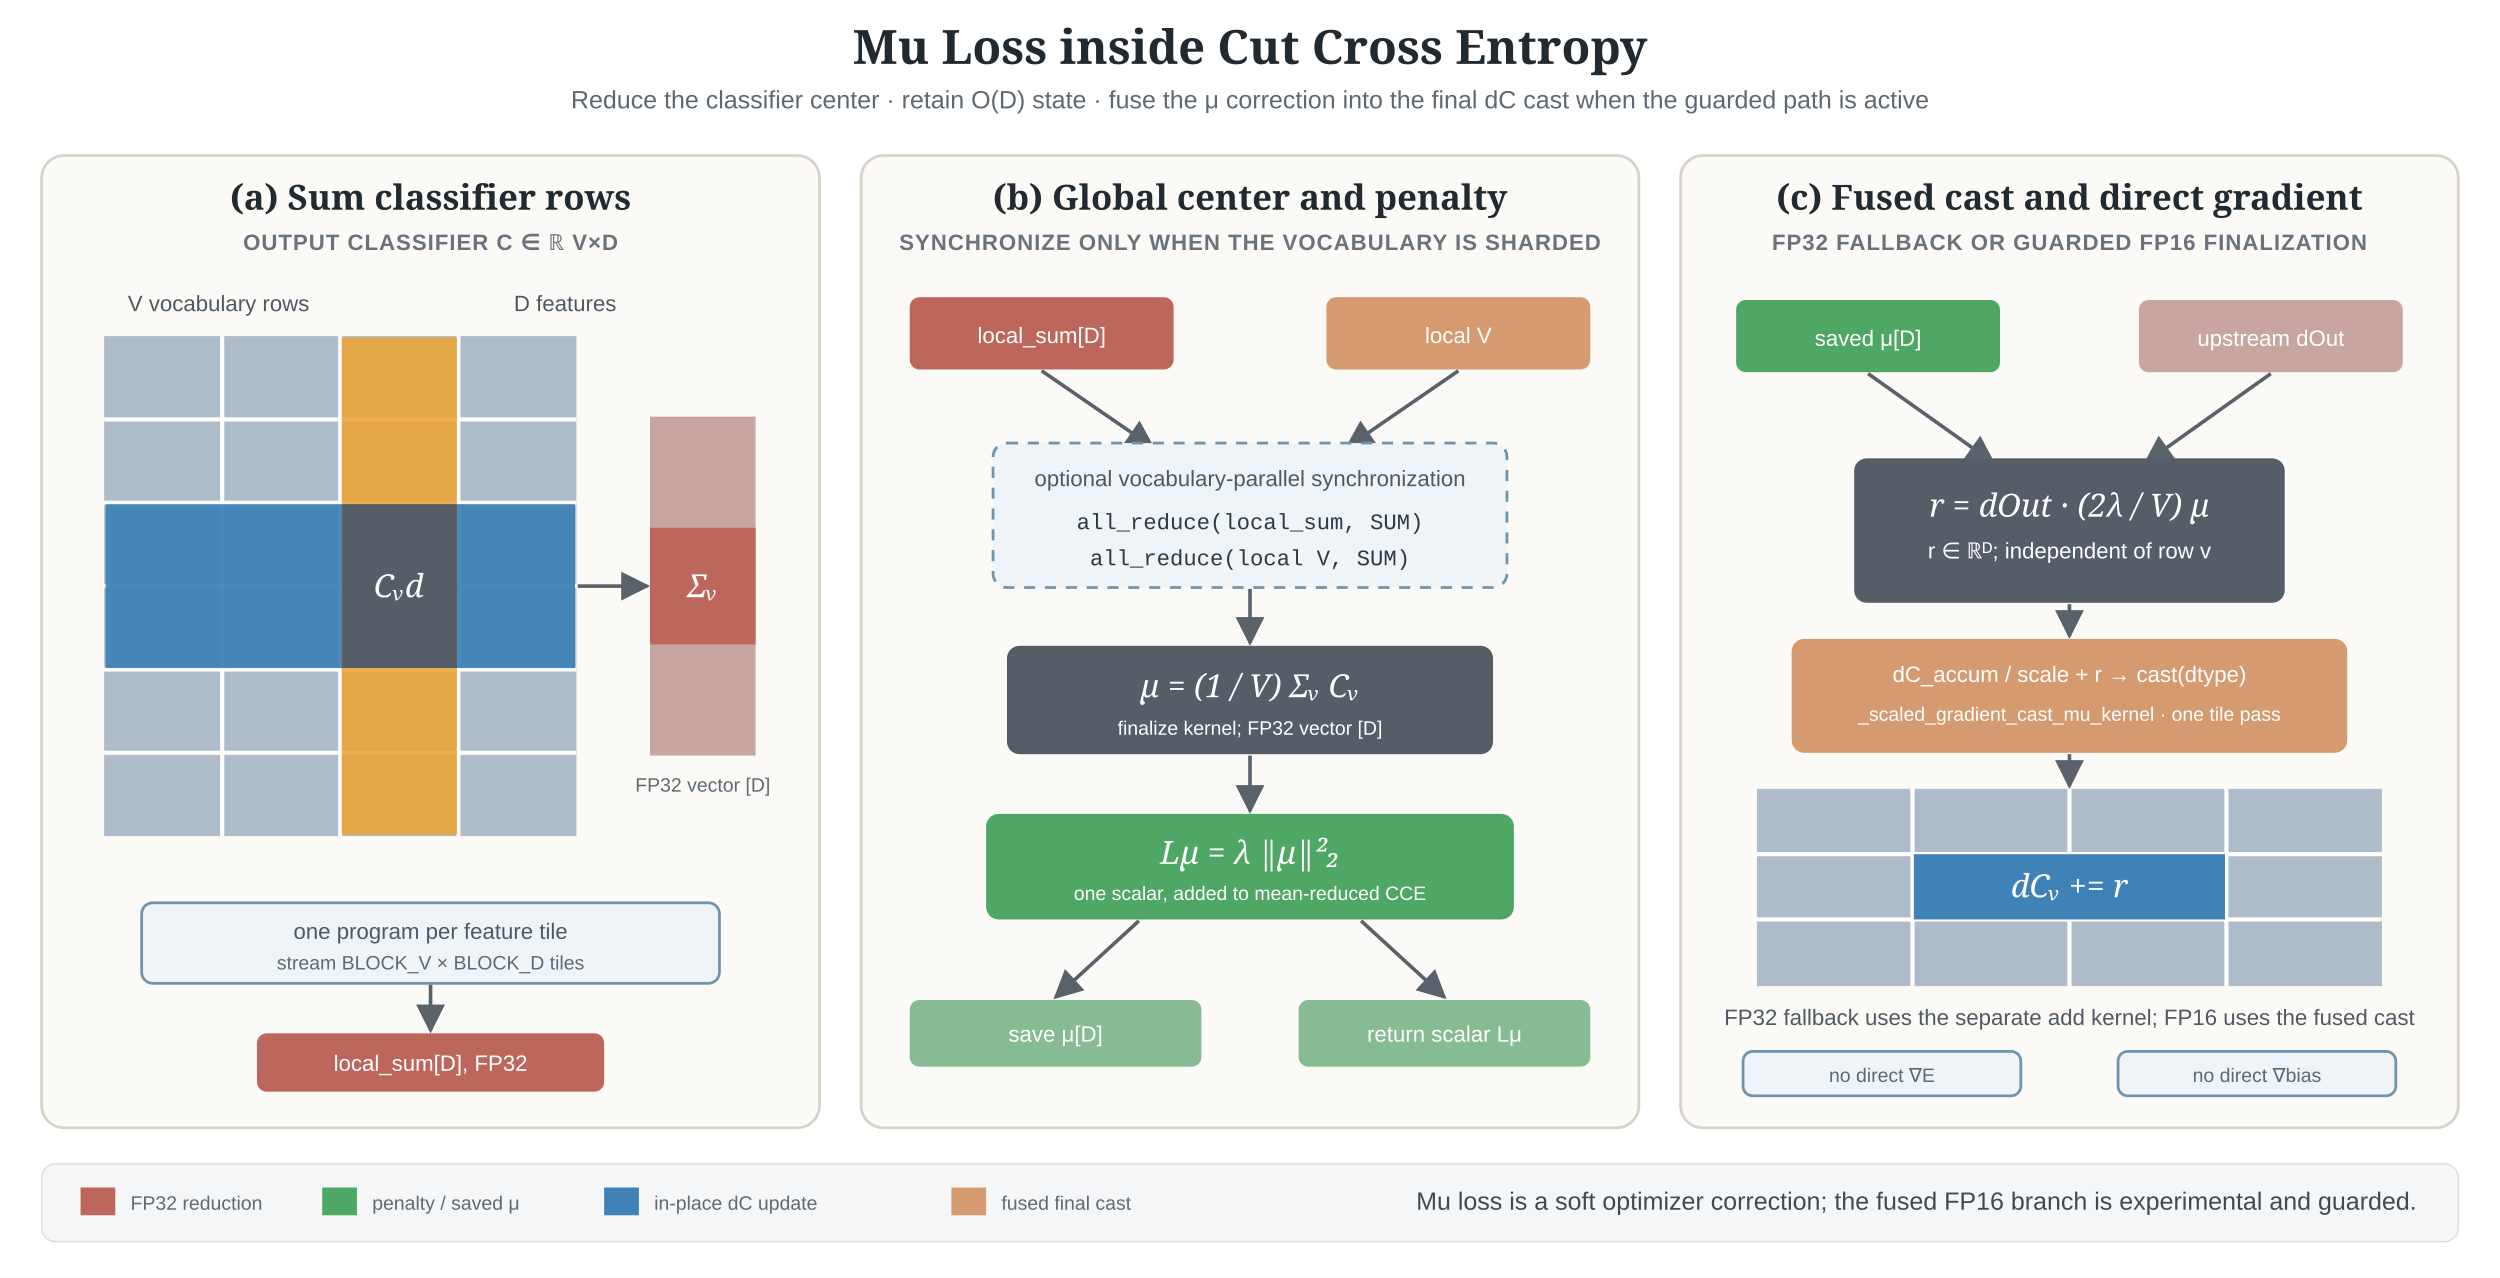
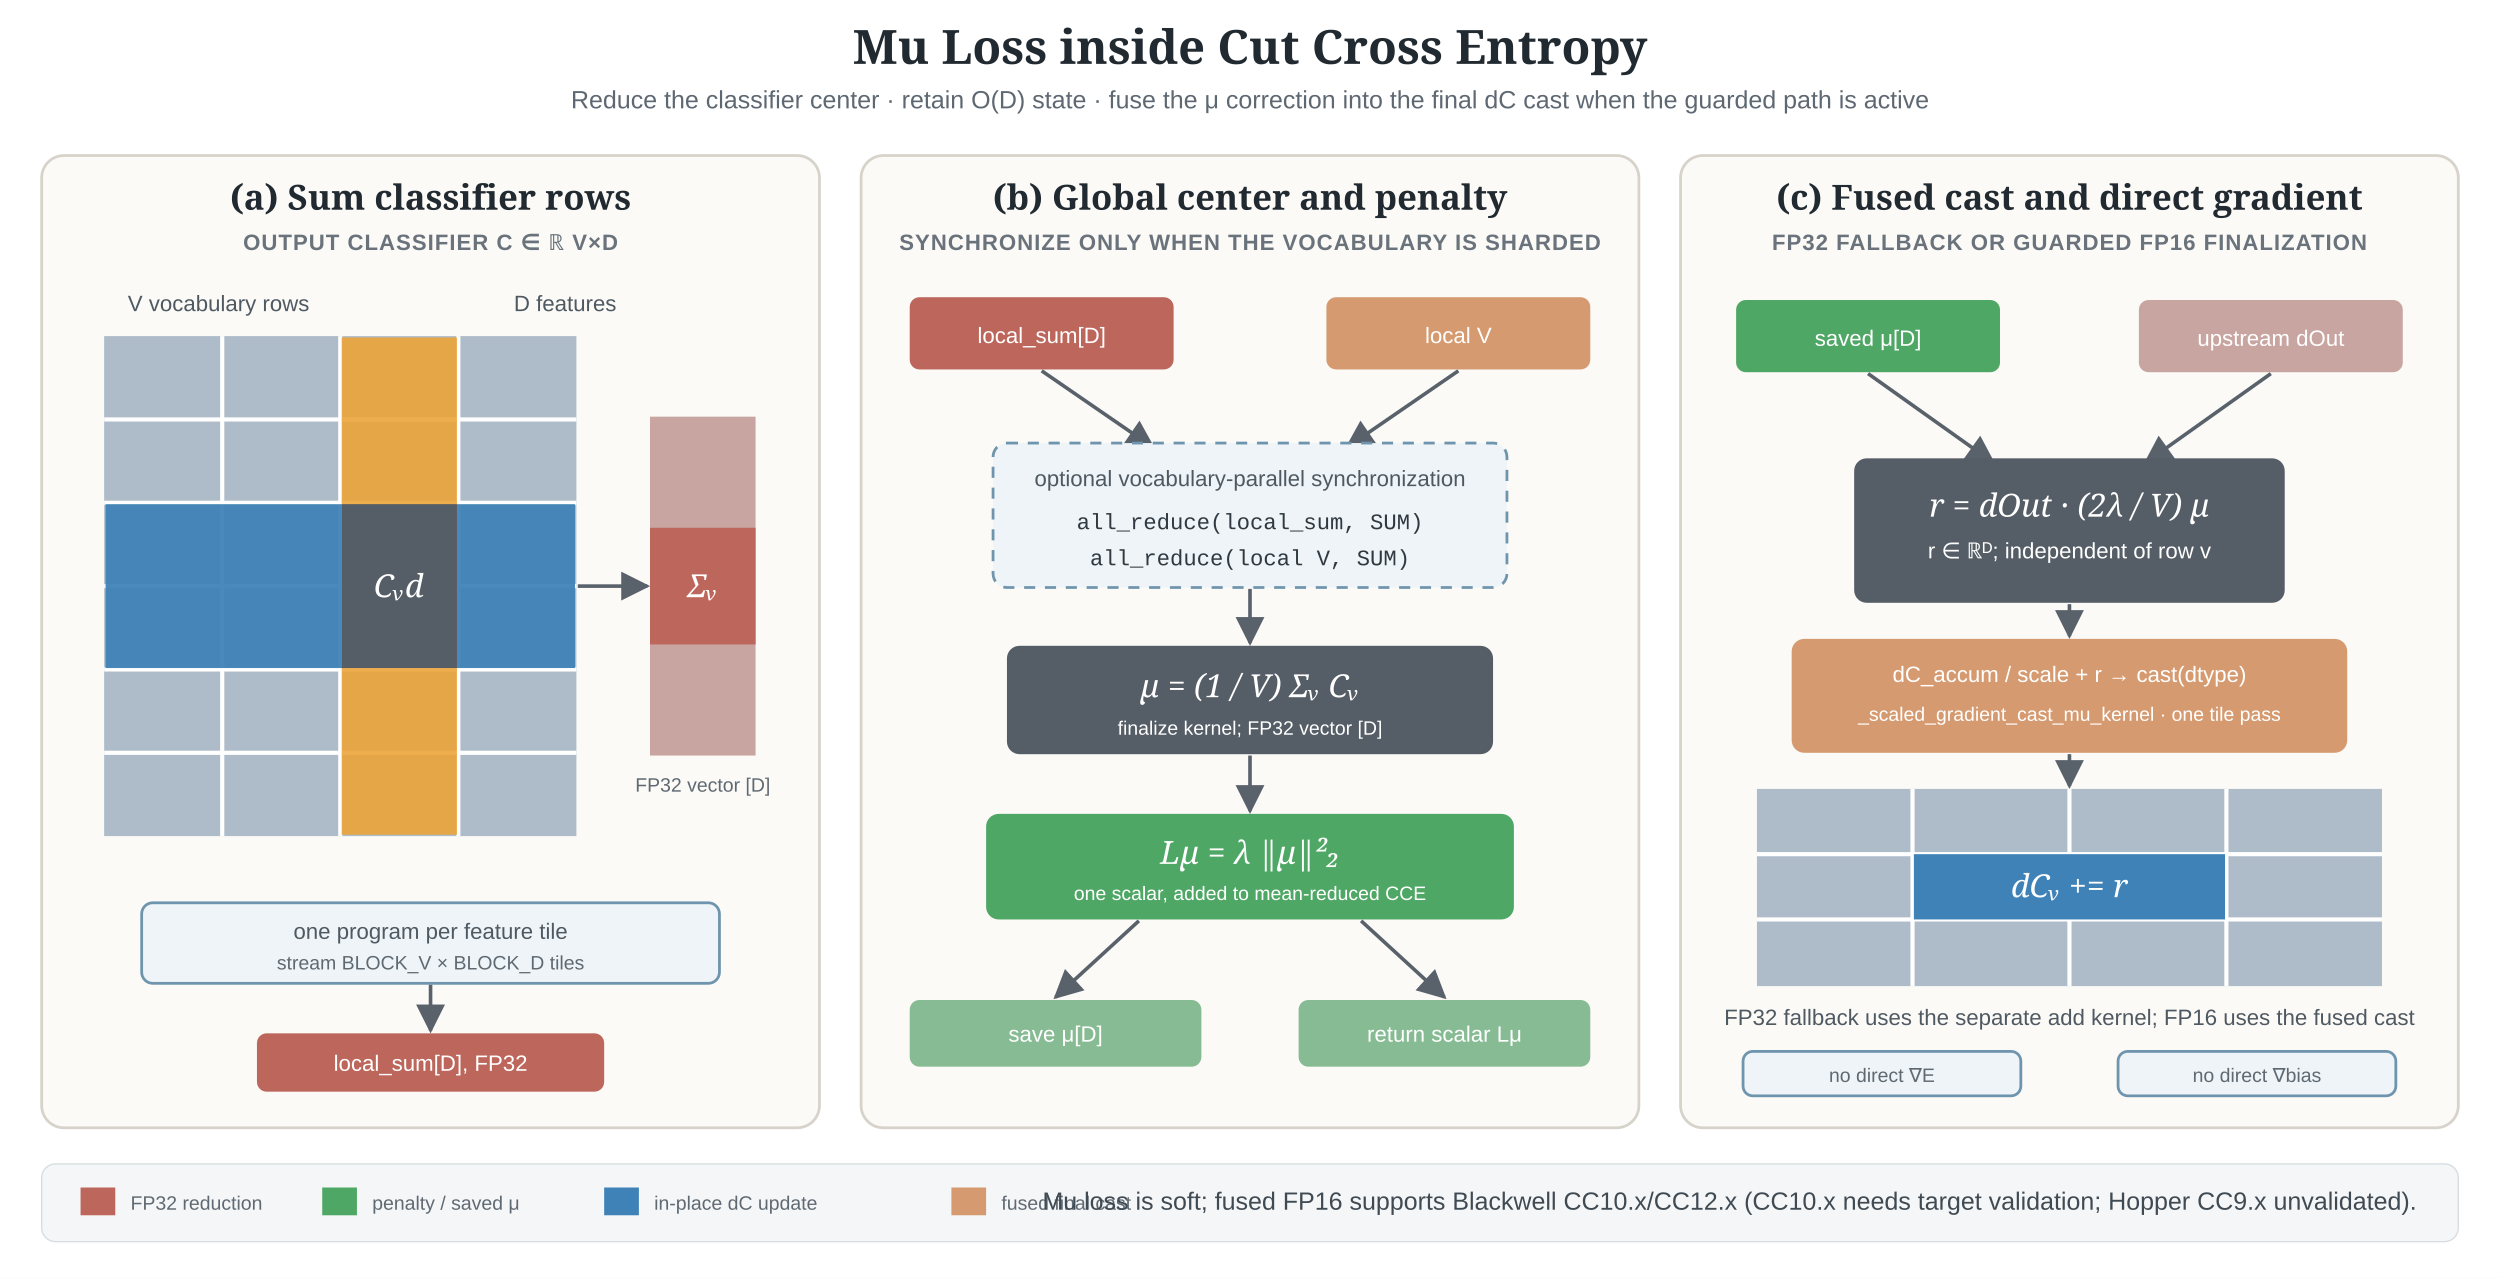
<svg xmlns="http://www.w3.org/2000/svg" width="1800" height="920" viewBox="0 0 1800 920" preserveAspectRatio="xMidYMid meet" role="img" aria-labelledby="title desc">
  <defs>
    <marker id="muArrow" viewBox="0 0 10 10" refX="9" refY="5" markerWidth="8" markerHeight="8" orient="auto-start-reverse">
      <path d="M 0 0 L 10 5 L 0 10 z" fill="#59616a" />
    </marker>
    <style>
      .title { font: 700 34px Georgia, serif; fill: #222a31; }
      .subtitle { font: 18px Arial, sans-serif; fill: #5e6872; }
      .panel-title { font: 700 25px Georgia, serif; fill: #222a31; }
      .section { font: 700 16px Arial, sans-serif; letter-spacing: .7px; fill: #6a737c; }
      .label { font: 18px Arial, sans-serif; fill: #404a53; }
      .small { font: 16px Arial, sans-serif; fill: #4f5962; }
      .tiny { font: 14px Arial, sans-serif; fill: #5f6972; }
      .math { font: italic 23px Georgia, serif; fill: #ffffff; }
      .math-dark { font: italic 21px Georgia, serif; fill: #303941; }
      .mono { font: 16px 'Courier New', monospace; fill: #303941; }
      .white { fill: #ffffff; }
      .flow { stroke: #59616a; stroke-width: 2.6; fill: none; marker-end: url(#muArrow); }
    </style>
  </defs>
  <rect width="1800" height="920" fill="#ffffff" />
  <text x="900" y="46" text-anchor="middle" class="title">Mu Loss inside Cut Cross Entropy</text>
  <text x="900" y="78" text-anchor="middle" class="subtitle">Reduce the classifier center · retain O(D) state · fuse the μ correction into the final dC cast when the guarded path is active</text>
  <rect x="30" y="112" width="560" height="700" rx="16" fill="#fbfaf7" stroke="#d7d3ca" stroke-width="2" />
  <text x="310" y="151" text-anchor="middle" class="panel-title">(a) Sum classifier rows</text>
  <text x="310" y="180" text-anchor="middle" class="section">OUTPUT CLASSIFIER C ∈ ℝ V×D</text>
  <text x="92" y="224" class="small">V vocabulary rows</text>
  <text x="370" y="224" class="small">D features</text>
  <rect x="75" y="242" width="340" height="360" fill="#aebbc8" />
  <line x1="75" y1="302" x2="415" y2="302" stroke="#ffffff" stroke-width="3" />
  <line x1="75" y1="362" x2="415" y2="362" stroke="#ffffff" stroke-width="3" />
  <line x1="75" y1="422" x2="415" y2="422" stroke="#ffffff" stroke-width="3" />
  <line x1="75" y1="482" x2="415" y2="482" stroke="#ffffff" stroke-width="3" />
  <line x1="75" y1="542" x2="415" y2="542" stroke="#ffffff" stroke-width="3" />
  <line x1="160" y1="242" x2="160" y2="602" stroke="#ffffff" stroke-width="3" />
  <line x1="245" y1="242" x2="245" y2="602" stroke="#ffffff" stroke-width="3" />
  <line x1="330" y1="242" x2="330" y2="602" stroke="#ffffff" stroke-width="3" />
  <rect x="76" y="363" width="338" height="118" fill="#3f82b7" opacity=".94" />
  <rect x="246" y="243" width="83" height="358" fill="#eda336" opacity=".88" />
  <rect x="246" y="363" width="83" height="118" fill="#555d66" />
  <text x="287" y="430" text-anchor="middle" class="math">Cᵥd</text>
  <path d="M 416 422 L 466 422" class="flow" />
  <rect x="468" y="300" width="76" height="244" fill="#c8a5a0" />
  <rect x="468" y="380" width="76" height="84" fill="#bd665c" />
  <text x="506" y="430" text-anchor="middle" class="math">Σᵥ</text>
  <text x="506" y="570" text-anchor="middle" class="tiny">FP32 vector [D]</text>
  <rect x="102" y="650" width="416" height="58" rx="8" fill="#eef4f7" stroke="#6f94ad" stroke-width="2" />
  <text x="310" y="676" text-anchor="middle" class="small">one program per feature tile</text>
  <text x="310" y="698" text-anchor="middle" class="tiny">stream BLOCK_V × BLOCK_D tiles</text>
  <path d="M 310 709 L 310 742" class="flow" />
  <rect x="185" y="744" width="250" height="42" rx="7" fill="#bd665c" />
  <text x="310" y="771" text-anchor="middle" class="small white">local_sum[D], FP32</text>
  <rect x="620" y="112" width="560" height="700" rx="16" fill="#fbfaf7" stroke="#d7d3ca" stroke-width="2" />
  <text x="900" y="151" text-anchor="middle" class="panel-title">(b) Global center and penalty</text>
  <text x="900" y="180" text-anchor="middle" class="section">SYNCHRONIZE ONLY WHEN THE VOCABULARY IS SHARDED</text>
  <rect x="655" y="214" width="190" height="52" rx="7" fill="#bd665c" />
  <text x="750" y="247" text-anchor="middle" class="small white">local_sum[D]</text>
  <rect x="955" y="214" width="190" height="52" rx="7" fill="#d69a70" />
  <text x="1050" y="247" text-anchor="middle" class="small white">local V</text>
  <path d="M 750 267 L 830 322" class="flow" />
  <path d="M 1050 267 L 970 322" class="flow" />
  <rect x="715" y="319" width="370" height="104" rx="10" fill="#eef4f7" stroke="#6f94ad" stroke-width="2" stroke-dasharray="8 7" />
  <text x="900" y="350" text-anchor="middle" class="small">optional vocabulary-parallel synchronization</text>
  <text x="900" y="381" text-anchor="middle" class="mono">all_reduce(local_sum, SUM)</text>
  <text x="900" y="407" text-anchor="middle" class="mono">all_reduce(local V, SUM)</text>
  <path d="M 900 424 L 900 463" class="flow" />
  <rect x="725" y="465" width="350" height="78" rx="9" fill="#555d66" />
  <text x="900" y="502" text-anchor="middle" class="math">μ = (1 / V) Σᵥ Cᵥ</text>
  <text x="900" y="529" text-anchor="middle" class="tiny white">finalize kernel; FP32 vector [D]</text>
  <path d="M 900 544 L 900 584" class="flow" />
  <rect x="710" y="586" width="380" height="76" rx="9" fill="#4fa765" />
  <text x="900" y="622" text-anchor="middle" class="math">Lμ = λ ‖μ‖²₂</text>
  <text x="900" y="648" text-anchor="middle" class="tiny white">one scalar, added to mean-reduced CCE</text>
  <path d="M 820 663 L 760 718" class="flow" />
  <path d="M 980 663 L 1040 718" class="flow" />
  <rect x="655" y="720" width="210" height="48" rx="7" fill="#86bb93" />
  <text x="760" y="750" text-anchor="middle" class="small white">save μ[D]</text>
  <rect x="935" y="720" width="210" height="48" rx="7" fill="#86bb93" />
  <text x="1040" y="750" text-anchor="middle" class="small white">return scalar Lμ</text>
  <rect x="1210" y="112" width="560" height="700" rx="16" fill="#fbfaf7" stroke="#d7d3ca" stroke-width="2" />
  <text x="1490" y="151" text-anchor="middle" class="panel-title">(c) Fused cast and direct gradient</text>
  <text x="1490" y="180" text-anchor="middle" class="section">FP32 FALLBACK OR GUARDED FP16 FINALIZATION</text>
  <rect x="1250" y="216" width="190" height="52" rx="7" fill="#4fa765" />
  <text x="1345" y="249" text-anchor="middle" class="small white">saved μ[D]</text>
  <rect x="1540" y="216" width="190" height="52" rx="7" fill="#c8a5a0" />
  <text x="1635" y="249" text-anchor="middle" class="small white">upstream dOut</text>
  <path d="M 1345 269 L 1435 333" class="flow" />
  <path d="M 1635 269 L 1545 333" class="flow" />
  <rect x="1335" y="330" width="310" height="104" rx="9" fill="#555d66" />
  <text x="1490" y="372" text-anchor="middle" class="math">r = dOut · (2λ / V) μ</text>
  <text x="1490" y="402" text-anchor="middle" class="small white">r ∈ ℝᴰ; independent of row v</text>
  <path d="M 1490 435 L 1490 458" class="flow" />
  <rect x="1290" y="460" width="400" height="82" rx="9" fill="#d69a70" />
  <text x="1490" y="491" text-anchor="middle" class="small white">dC_accum / scale + r → cast(dtype)</text>
  <text x="1490" y="519" text-anchor="middle" class="tiny white">_scaled_gradient_cast_mu_kernel · one tile pass</text>
  <path d="M 1490 543 L 1490 566" class="flow" />
  <rect x="1265" y="568" width="450" height="142" fill="#aebbc8" />
  <line x1="1265" y1="615" x2="1715" y2="615" stroke="#ffffff" stroke-width="3" />
  <line x1="1265" y1="662" x2="1715" y2="662" stroke="#ffffff" stroke-width="3" />
  <line x1="1377" y1="568" x2="1377" y2="710" stroke="#ffffff" stroke-width="3" />
  <line x1="1490" y1="568" x2="1490" y2="710" stroke="#ffffff" stroke-width="3" />
  <line x1="1603" y1="568" x2="1603" y2="710" stroke="#ffffff" stroke-width="3" />
  <rect x="1378" y="615" width="224" height="47" fill="#3f82b7" />
  <text x="1490" y="646" text-anchor="middle" class="math">dCᵥ += r</text>
  <text x="1490" y="738" text-anchor="middle" class="small">FP32 fallback uses the separate add kernel; FP16 uses the fused cast</text>
  <rect x="1255" y="757" width="200" height="32" rx="7" fill="#eef4f7" stroke="#6f94ad" stroke-width="2" />
  <text x="1355" y="779" text-anchor="middle" class="tiny">no direct ∇E</text>
  <rect x="1525" y="757" width="200" height="32" rx="7" fill="#eef4f7" stroke="#6f94ad" stroke-width="2" />
  <text x="1625" y="779" text-anchor="middle" class="tiny">no direct ∇bias</text>
  <rect x="30" y="838" width="1740" height="56" rx="10" fill="#f4f6f7" stroke="#d7dde1" />
  <rect x="58" y="855" width="25" height="20" fill="#bd665c" />
  <text x="94" y="871" class="tiny">FP32 reduction</text>
  <rect x="232" y="855" width="25" height="20" fill="#4fa765" />
  <text x="268" y="871" class="tiny">penalty / saved μ</text>
  <rect x="435" y="855" width="25" height="20" fill="#3f82b7" />
  <text x="471" y="871" class="tiny">in-place dC update</text>
  <rect x="685" y="855" width="25" height="20" fill="#d69a70" />
  <text x="721" y="871" class="tiny">fused final cast</text>
-   <text x="1740" y="871" text-anchor="end" class="label">Mu loss is a soft optimizer correction; the fused FP16 branch is experimental and guarded.</text>
+   <text x="1740" y="871" text-anchor="end" class="label">Mu loss is soft; fused FP16 supports Blackwell CC10.x/CC12.x (CC10.x needs target validation; Hopper CC9.x unvalidated).</text>
</svg>
